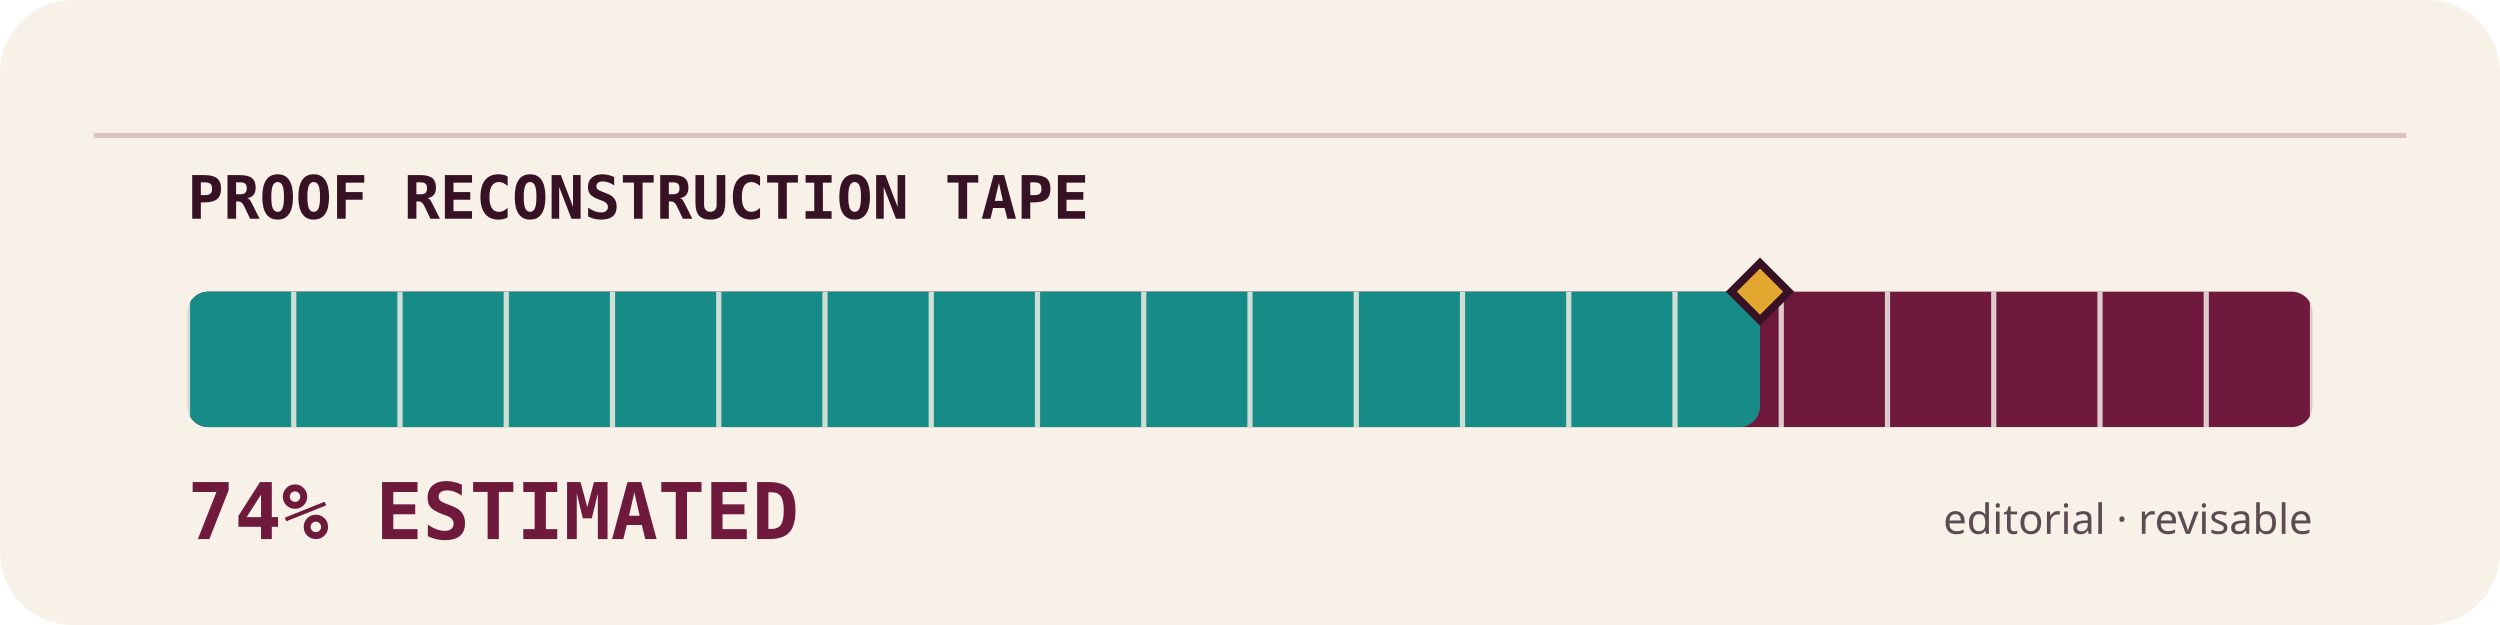
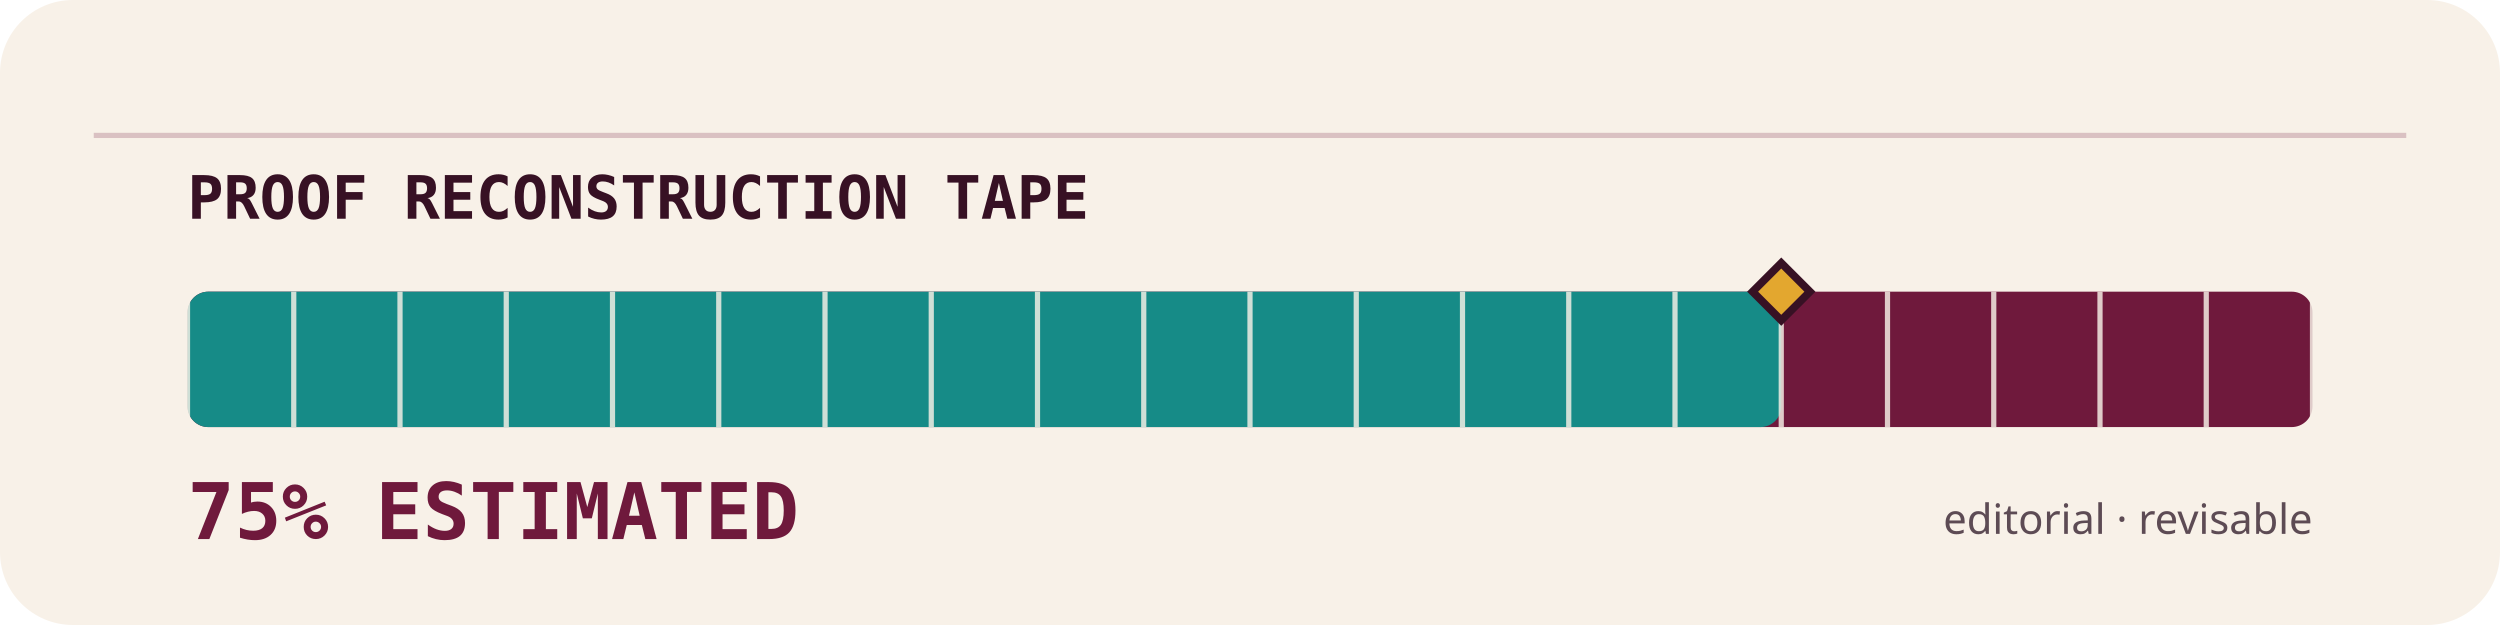
<svg xmlns="http://www.w3.org/2000/svg" viewBox="0 0 960 240" width="960" height="240" role="img" aria-labelledby="proof-progress-title proof-progress-desc">
  <rect width="960" height="240" rx="28" fill="#f8f1e8" />
  <path d="M36 52h888" stroke="#6f193c" stroke-width="2" opacity="0.22" />
  <text x="72" y="84" fill="#371124" font-family="ui-monospace, SFMono-Regular, Menlo, Consolas, monospace" font-size="23" font-weight="700">PROOF RECONSTRUCTION TAPE</text>
  <rect x="72" y="112" width="816" height="52" rx="8" fill="#6f193c" />
-   <rect x="72" y="112" width="603.84" height="52" rx="8" fill="#168b87" />
+   <rect x="72" y="112" width="612" height="52" rx="8" fill="#168b87" />
  <path d="M72 112v52" stroke="#f8f1e8" stroke-width="2" opacity="0.82" />
  <path d="M112.8 112v52" stroke="#f8f1e8" stroke-width="2" opacity="0.82" />
  <path d="M153.6 112v52" stroke="#f8f1e8" stroke-width="2" opacity="0.82" />
  <path d="M194.4 112v52" stroke="#f8f1e8" stroke-width="2" opacity="0.82" />
  <path d="M235.2 112v52" stroke="#f8f1e8" stroke-width="2" opacity="0.82" />
  <path d="M276 112v52" stroke="#f8f1e8" stroke-width="2" opacity="0.82" />
  <path d="M316.8 112v52" stroke="#f8f1e8" stroke-width="2" opacity="0.82" />
  <path d="M357.6 112v52" stroke="#f8f1e8" stroke-width="2" opacity="0.82" />
  <path d="M398.4 112v52" stroke="#f8f1e8" stroke-width="2" opacity="0.82" />
  <path d="M439.2 112v52" stroke="#f8f1e8" stroke-width="2" opacity="0.82" />
  <path d="M480 112v52" stroke="#f8f1e8" stroke-width="2" opacity="0.82" />
  <path d="M520.8 112v52" stroke="#f8f1e8" stroke-width="2" opacity="0.82" />
  <path d="M561.6 112v52" stroke="#f8f1e8" stroke-width="2" opacity="0.82" />
  <path d="M602.4 112v52" stroke="#f8f1e8" stroke-width="2" opacity="0.82" />
  <path d="M643.2 112v52" stroke="#f8f1e8" stroke-width="2" opacity="0.82" />
  <path d="M684 112v52" stroke="#f8f1e8" stroke-width="2" opacity="0.82" />
  <path d="M724.8 112v52" stroke="#f8f1e8" stroke-width="2" opacity="0.82" />
  <path d="M765.6 112v52" stroke="#f8f1e8" stroke-width="2" opacity="0.82" />
  <path d="M806.4 112v52" stroke="#f8f1e8" stroke-width="2" opacity="0.82" />
  <path d="M847.2 112v52" stroke="#f8f1e8" stroke-width="2" opacity="0.82" />
  <path d="M888 112v52" stroke="#f8f1e8" stroke-width="2" opacity="0.82" />
-   <path d="M675.84 101l11 11-11 11-11-11z" fill="#e3a72f" stroke="#371124" stroke-width="3" />
-   <text x="72" y="207" fill="#6f193c" font-family="ui-monospace, SFMono-Regular, Menlo, Consolas, monospace" font-size="30" font-weight="800">74% ESTIMATED</text>
+   <path d="M684 101l11 11-11 11-11-11z" fill="#e3a72f" stroke="#371124" stroke-width="3" />
+   <text x="72" y="207" fill="#6f193c" font-family="ui-monospace, SFMono-Regular, Menlo, Consolas, monospace" font-size="30" font-weight="800">75% ESTIMATED</text>
  <text x="888" y="205" text-anchor="end" fill="#5d4b54" font-family="system-ui, sans-serif" font-size="16">editorial · revisable</text>
</svg>
